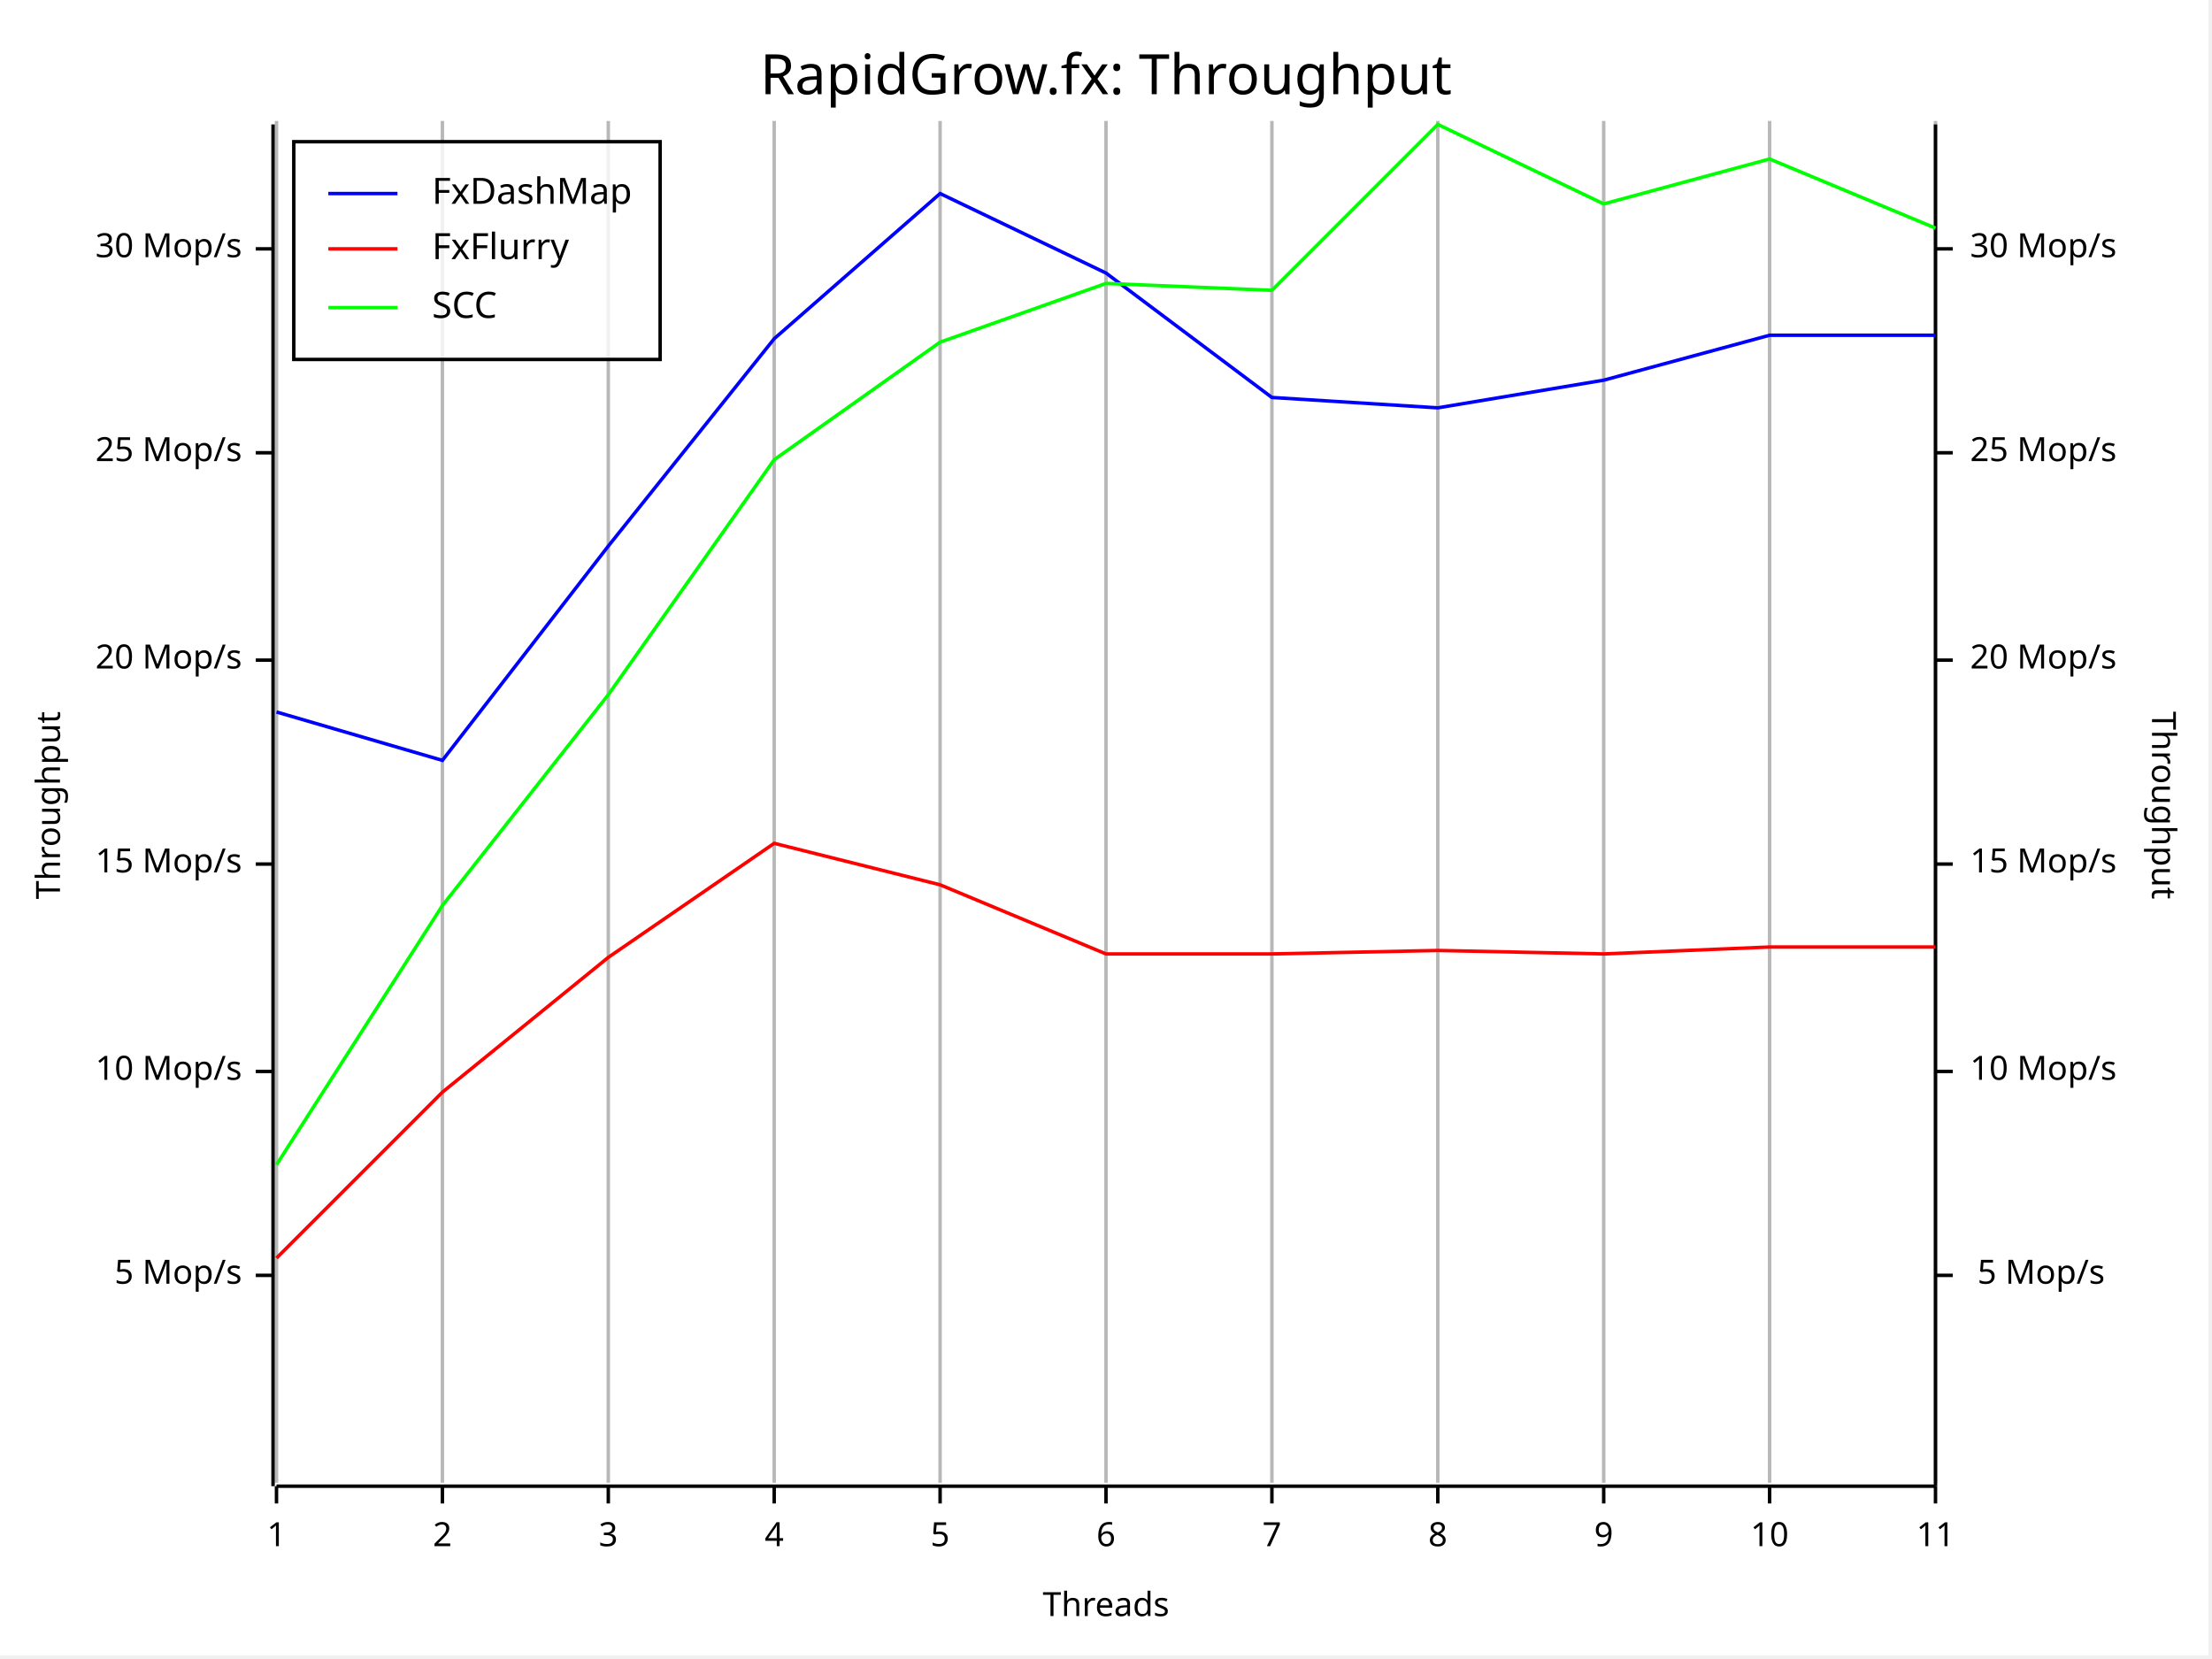
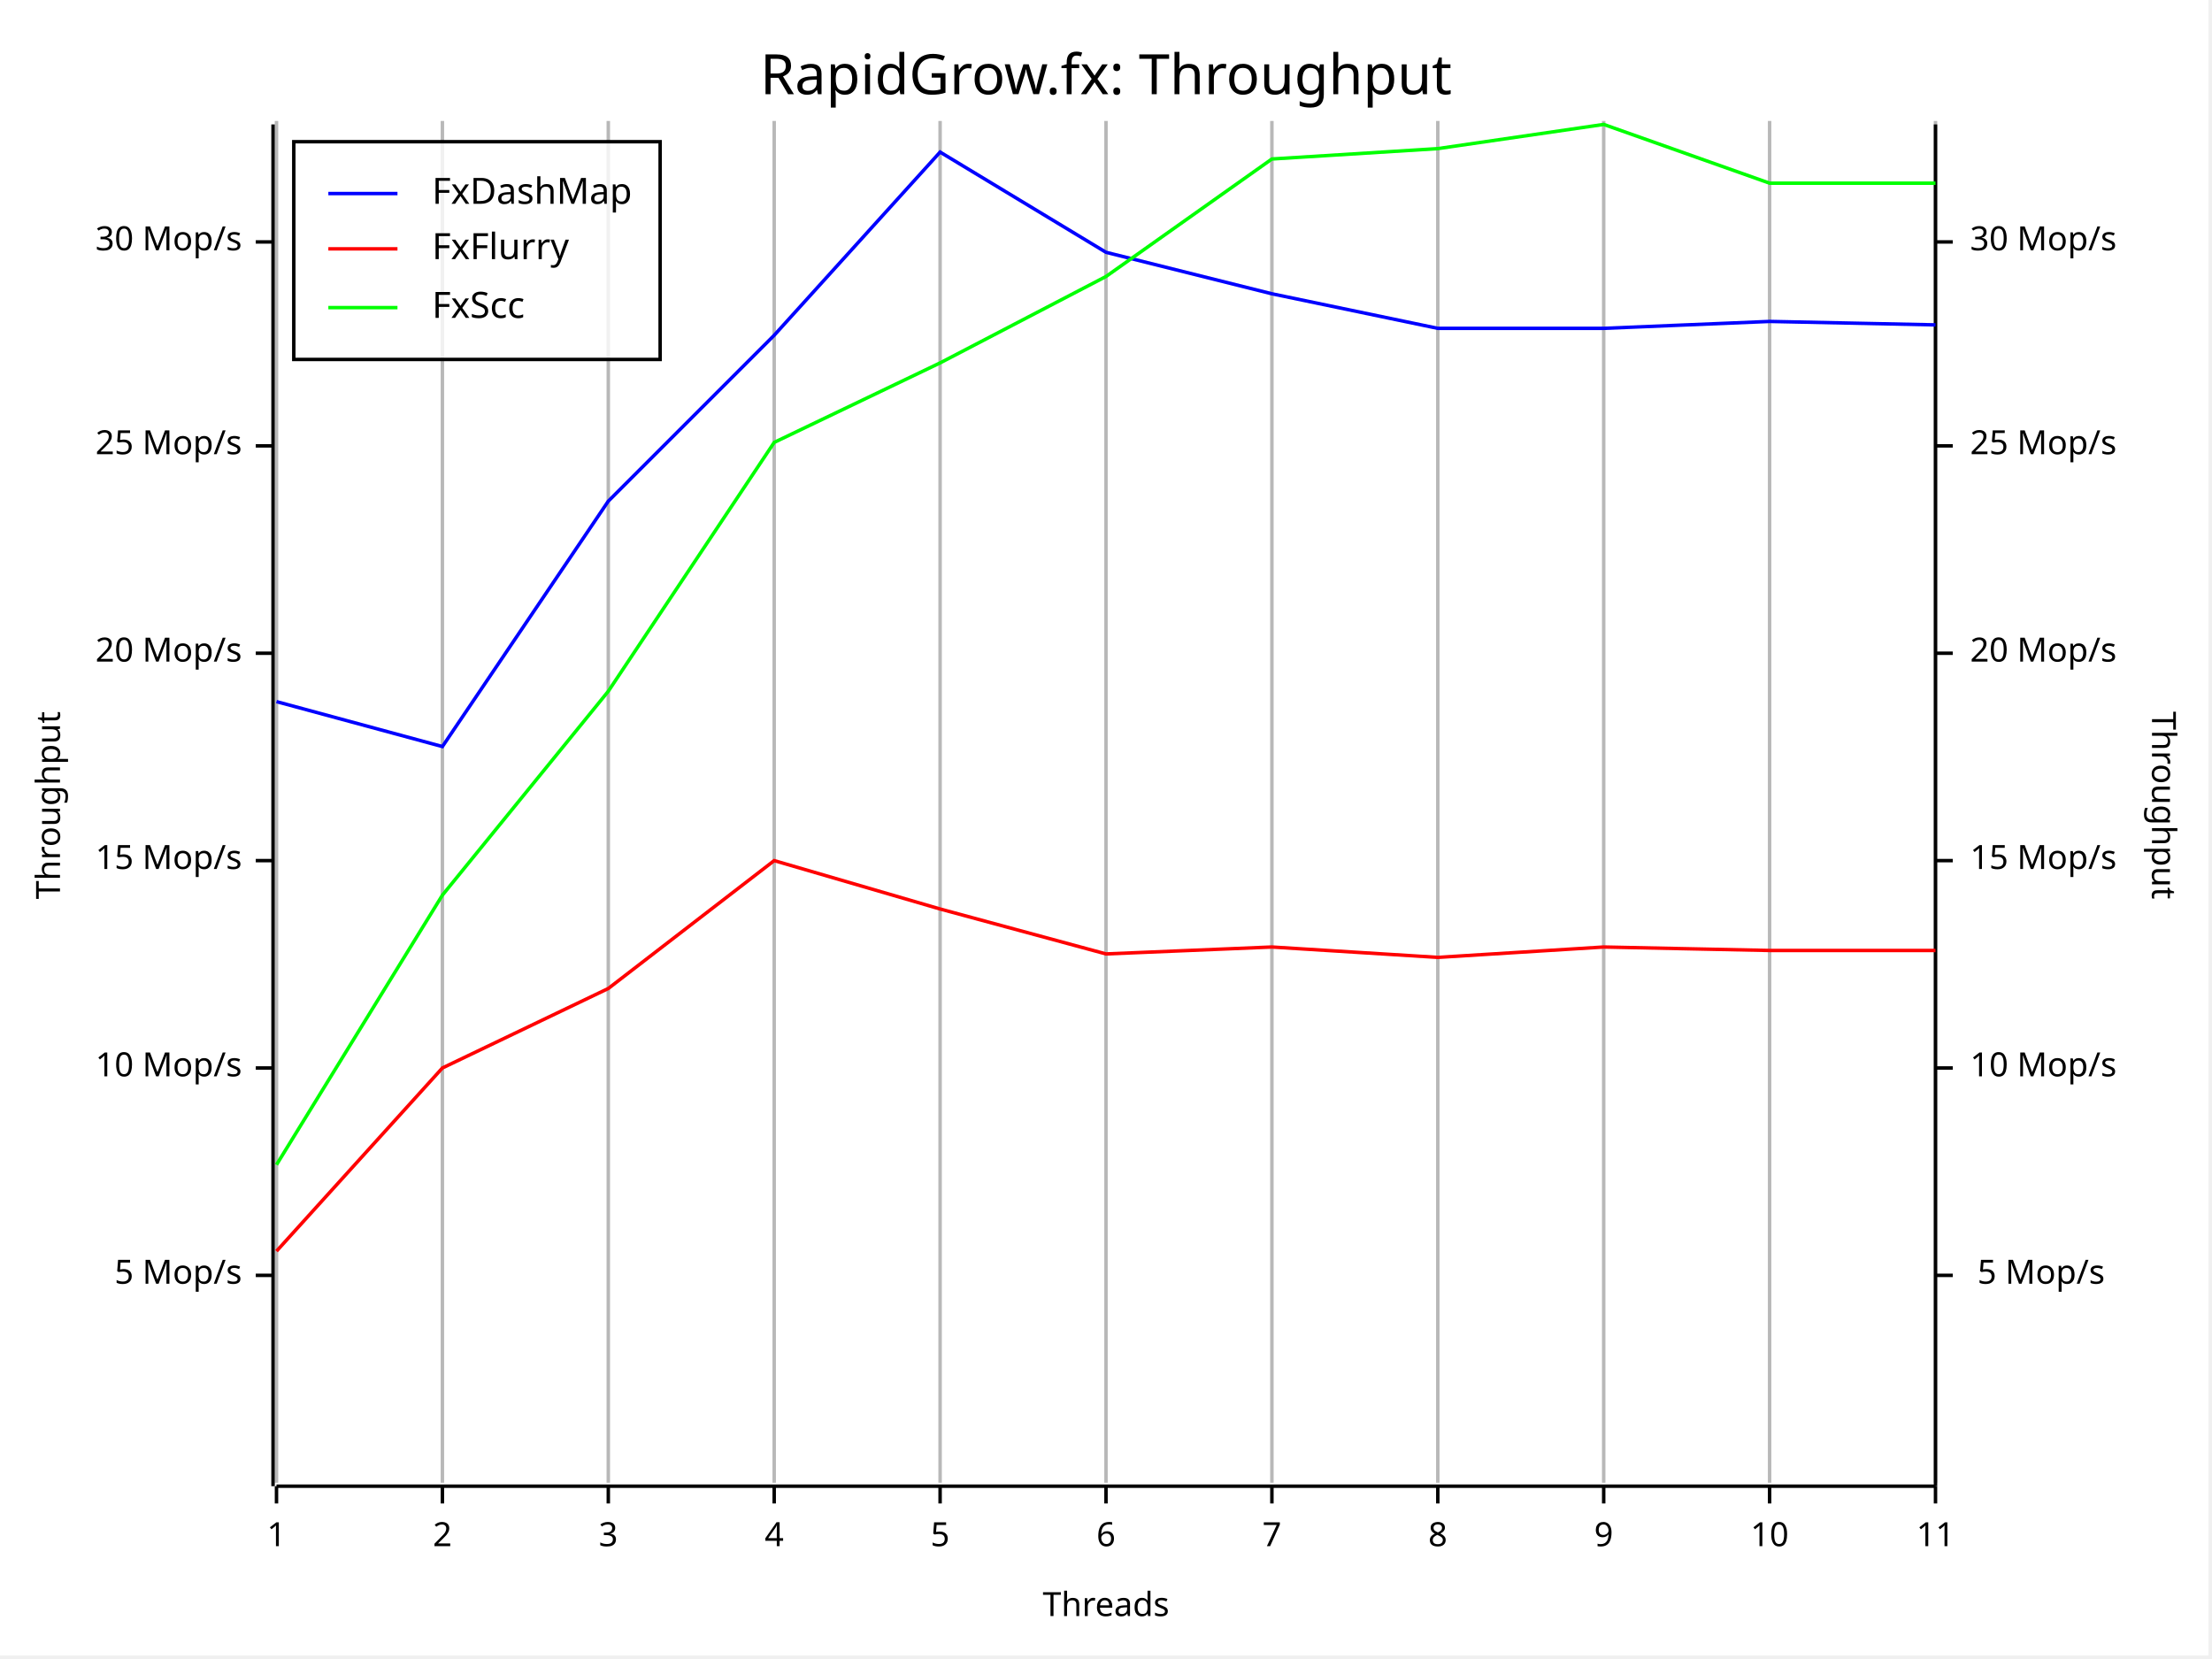
<svg xmlns="http://www.w3.org/2000/svg" width="640" height="480" viewBox="0 0 640 480">
  <rect x="0" y="0" width="639" height="479" opacity="1" fill="#FFFFFF" stroke="none" />
  <text x="320" y="15" dy="0.76em" text-anchor="middle" font-family="Fira Code" font-size="16.129" opacity="1" fill="#000000">
RapidGrow.fx: Throughput
</text>
  <line opacity="0.1" stroke="#000000" stroke-width="1" x1="80" y1="429" x2="80" y2="35" />
  <line opacity="0.1" stroke="#000000" stroke-width="1" x1="128" y1="429" x2="128" y2="35" />
  <line opacity="0.1" stroke="#000000" stroke-width="1" x1="176" y1="429" x2="176" y2="35" />
  <line opacity="0.1" stroke="#000000" stroke-width="1" x1="224" y1="429" x2="224" y2="35" />
  <line opacity="0.1" stroke="#000000" stroke-width="1" x1="272" y1="429" x2="272" y2="35" />
  <line opacity="0.1" stroke="#000000" stroke-width="1" x1="320" y1="429" x2="320" y2="35" />
  <line opacity="0.1" stroke="#000000" stroke-width="1" x1="368" y1="429" x2="368" y2="35" />
  <line opacity="0.1" stroke="#000000" stroke-width="1" x1="416" y1="429" x2="416" y2="35" />
  <line opacity="0.1" stroke="#000000" stroke-width="1" x1="464" y1="429" x2="464" y2="35" />
  <line opacity="0.1" stroke="#000000" stroke-width="1" x1="512" y1="429" x2="512" y2="35" />
  <line opacity="0.1" stroke="#000000" stroke-width="1" x1="560" y1="429" x2="560" y2="35" />
  <text x="10" y="233" dy="0.76em" text-anchor="middle" font-family="sans-serif" font-size="9.677" opacity="1" fill="#000000" transform="rotate(270, 10, 233)">
Throughput
</text>
  <text x="320" y="470" dy="-0.5ex" text-anchor="middle" font-family="sans-serif" font-size="9.677" opacity="1" fill="#000000">
Threads
</text>
  <text x="630" y="233" dy="0.76em" text-anchor="middle" font-family="sans-serif" font-size="9.677" opacity="1" fill="#000000" transform="rotate(90, 630, 233)">
Throughput
</text>
  <line opacity="0.2" stroke="#000000" stroke-width="1" x1="80" y1="429" x2="80" y2="35" />
  <line opacity="0.2" stroke="#000000" stroke-width="1" x1="128" y1="429" x2="128" y2="35" />
  <line opacity="0.2" stroke="#000000" stroke-width="1" x1="176" y1="429" x2="176" y2="35" />
  <line opacity="0.2" stroke="#000000" stroke-width="1" x1="224" y1="429" x2="224" y2="35" />
  <line opacity="0.2" stroke="#000000" stroke-width="1" x1="272" y1="429" x2="272" y2="35" />
  <line opacity="0.2" stroke="#000000" stroke-width="1" x1="320" y1="429" x2="320" y2="35" />
  <line opacity="0.2" stroke="#000000" stroke-width="1" x1="368" y1="429" x2="368" y2="35" />
  <line opacity="0.2" stroke="#000000" stroke-width="1" x1="416" y1="429" x2="416" y2="35" />
  <line opacity="0.2" stroke="#000000" stroke-width="1" x1="464" y1="429" x2="464" y2="35" />
  <line opacity="0.2" stroke="#000000" stroke-width="1" x1="512" y1="429" x2="512" y2="35" />
  <line opacity="0.2" stroke="#000000" stroke-width="1" x1="560" y1="429" x2="560" y2="35" />
  <polyline fill="none" opacity="1" stroke="#000000" stroke-width="1" points="79,36 79,430 " />
  <text x="70" y="369" dy="0.5ex" text-anchor="end" font-family="sans-serif" font-size="9.677" opacity="1" fill="#000000">
5 Mop/s
</text>
  <polyline fill="none" opacity="1" stroke="#000000" stroke-width="1" points="74,369 79,369 " />
-   <text x="70" y="310" dy="0.5ex" text-anchor="end" font-family="sans-serif" font-size="9.677" opacity="1" fill="#000000">
+   <text x="70" y="309" dy="0.5ex" text-anchor="end" font-family="sans-serif" font-size="9.677" opacity="1" fill="#000000">
10 Mop/s
</text>
-   <polyline fill="none" opacity="1" stroke="#000000" stroke-width="1" points="74,310 79,310 " />
-   <text x="70" y="250" dy="0.5ex" text-anchor="end" font-family="sans-serif" font-size="9.677" opacity="1" fill="#000000">
+   <polyline fill="none" opacity="1" stroke="#000000" stroke-width="1" points="74,309 79,309 " />
+   <text x="70" y="249" dy="0.5ex" text-anchor="end" font-family="sans-serif" font-size="9.677" opacity="1" fill="#000000">
15 Mop/s
</text>
-   <polyline fill="none" opacity="1" stroke="#000000" stroke-width="1" points="74,250 79,250 " />
-   <text x="70" y="191" dy="0.5ex" text-anchor="end" font-family="sans-serif" font-size="9.677" opacity="1" fill="#000000">
+   <polyline fill="none" opacity="1" stroke="#000000" stroke-width="1" points="74,249 79,249 " />
+   <text x="70" y="189" dy="0.5ex" text-anchor="end" font-family="sans-serif" font-size="9.677" opacity="1" fill="#000000">
20 Mop/s
</text>
-   <polyline fill="none" opacity="1" stroke="#000000" stroke-width="1" points="74,191 79,191 " />
-   <text x="70" y="131" dy="0.5ex" text-anchor="end" font-family="sans-serif" font-size="9.677" opacity="1" fill="#000000">
+   <polyline fill="none" opacity="1" stroke="#000000" stroke-width="1" points="74,189 79,189 " />
+   <text x="70" y="129" dy="0.5ex" text-anchor="end" font-family="sans-serif" font-size="9.677" opacity="1" fill="#000000">
25 Mop/s
</text>
-   <polyline fill="none" opacity="1" stroke="#000000" stroke-width="1" points="74,131 79,131 " />
-   <text x="70" y="72" dy="0.5ex" text-anchor="end" font-family="sans-serif" font-size="9.677" opacity="1" fill="#000000">
+   <polyline fill="none" opacity="1" stroke="#000000" stroke-width="1" points="74,129 79,129 " />
+   <text x="70" y="70" dy="0.5ex" text-anchor="end" font-family="sans-serif" font-size="9.677" opacity="1" fill="#000000">
30 Mop/s
</text>
-   <polyline fill="none" opacity="1" stroke="#000000" stroke-width="1" points="74,72 79,72 " />
+   <polyline fill="none" opacity="1" stroke="#000000" stroke-width="1" points="74,70 79,70 " />
  <polyline fill="none" opacity="1" stroke="#000000" stroke-width="1" points="80,430 560,430 " />
  <text x="80" y="440" dy="0.76em" text-anchor="middle" font-family="sans-serif" font-size="9.677" opacity="1" fill="#000000">
1
</text>
  <polyline fill="none" opacity="1" stroke="#000000" stroke-width="1" points="80,430 80,435 " />
  <text x="128" y="440" dy="0.76em" text-anchor="middle" font-family="sans-serif" font-size="9.677" opacity="1" fill="#000000">
2
</text>
  <polyline fill="none" opacity="1" stroke="#000000" stroke-width="1" points="128,430 128,435 " />
  <text x="176" y="440" dy="0.76em" text-anchor="middle" font-family="sans-serif" font-size="9.677" opacity="1" fill="#000000">
3
</text>
  <polyline fill="none" opacity="1" stroke="#000000" stroke-width="1" points="176,430 176,435 " />
  <text x="224" y="440" dy="0.76em" text-anchor="middle" font-family="sans-serif" font-size="9.677" opacity="1" fill="#000000">
4
</text>
  <polyline fill="none" opacity="1" stroke="#000000" stroke-width="1" points="224,430 224,435 " />
  <text x="272" y="440" dy="0.76em" text-anchor="middle" font-family="sans-serif" font-size="9.677" opacity="1" fill="#000000">
5
</text>
  <polyline fill="none" opacity="1" stroke="#000000" stroke-width="1" points="272,430 272,435 " />
  <text x="320" y="440" dy="0.76em" text-anchor="middle" font-family="sans-serif" font-size="9.677" opacity="1" fill="#000000">
6
</text>
  <polyline fill="none" opacity="1" stroke="#000000" stroke-width="1" points="320,430 320,435 " />
  <text x="368" y="440" dy="0.76em" text-anchor="middle" font-family="sans-serif" font-size="9.677" opacity="1" fill="#000000">
7
</text>
  <polyline fill="none" opacity="1" stroke="#000000" stroke-width="1" points="368,430 368,435 " />
  <text x="416" y="440" dy="0.76em" text-anchor="middle" font-family="sans-serif" font-size="9.677" opacity="1" fill="#000000">
8
</text>
  <polyline fill="none" opacity="1" stroke="#000000" stroke-width="1" points="416,430 416,435 " />
  <text x="464" y="440" dy="0.76em" text-anchor="middle" font-family="sans-serif" font-size="9.677" opacity="1" fill="#000000">
9
</text>
  <polyline fill="none" opacity="1" stroke="#000000" stroke-width="1" points="464,430 464,435 " />
  <text x="512" y="440" dy="0.76em" text-anchor="middle" font-family="sans-serif" font-size="9.677" opacity="1" fill="#000000">
10
</text>
  <polyline fill="none" opacity="1" stroke="#000000" stroke-width="1" points="512,430 512,435 " />
  <text x="560" y="440" dy="0.76em" text-anchor="middle" font-family="sans-serif" font-size="9.677" opacity="1" fill="#000000">
11
</text>
  <polyline fill="none" opacity="1" stroke="#000000" stroke-width="1" points="560,430 560,435 " />
  <polyline fill="none" opacity="1" stroke="#000000" stroke-width="1" points="560,36 560,430 " />
  <text x="609" y="369" dy="0.5ex" text-anchor="end" font-family="sans-serif" font-size="9.677" opacity="1" fill="#000000">
5 Mop/s
</text>
  <polyline fill="none" opacity="1" stroke="#000000" stroke-width="1" points="560,369 565,369 " />
-   <text x="570" y="310" dy="0.5ex" text-anchor="start" font-family="sans-serif" font-size="9.677" opacity="1" fill="#000000">
+   <text x="570" y="309" dy="0.5ex" text-anchor="start" font-family="sans-serif" font-size="9.677" opacity="1" fill="#000000">
10 Mop/s
</text>
-   <polyline fill="none" opacity="1" stroke="#000000" stroke-width="1" points="560,310 565,310 " />
-   <text x="570" y="250" dy="0.5ex" text-anchor="start" font-family="sans-serif" font-size="9.677" opacity="1" fill="#000000">
+   <polyline fill="none" opacity="1" stroke="#000000" stroke-width="1" points="560,309 565,309 " />
+   <text x="570" y="249" dy="0.5ex" text-anchor="start" font-family="sans-serif" font-size="9.677" opacity="1" fill="#000000">
15 Mop/s
</text>
-   <polyline fill="none" opacity="1" stroke="#000000" stroke-width="1" points="560,250 565,250 " />
-   <text x="570" y="191" dy="0.5ex" text-anchor="start" font-family="sans-serif" font-size="9.677" opacity="1" fill="#000000">
+   <polyline fill="none" opacity="1" stroke="#000000" stroke-width="1" points="560,249 565,249 " />
+   <text x="570" y="189" dy="0.5ex" text-anchor="start" font-family="sans-serif" font-size="9.677" opacity="1" fill="#000000">
20 Mop/s
</text>
-   <polyline fill="none" opacity="1" stroke="#000000" stroke-width="1" points="560,191 565,191 " />
-   <text x="570" y="131" dy="0.5ex" text-anchor="start" font-family="sans-serif" font-size="9.677" opacity="1" fill="#000000">
+   <polyline fill="none" opacity="1" stroke="#000000" stroke-width="1" points="560,189 565,189 " />
+   <text x="570" y="129" dy="0.5ex" text-anchor="start" font-family="sans-serif" font-size="9.677" opacity="1" fill="#000000">
25 Mop/s
</text>
-   <polyline fill="none" opacity="1" stroke="#000000" stroke-width="1" points="560,131 565,131 " />
-   <text x="570" y="72" dy="0.5ex" text-anchor="start" font-family="sans-serif" font-size="9.677" opacity="1" fill="#000000">
+   <polyline fill="none" opacity="1" stroke="#000000" stroke-width="1" points="560,129 565,129 " />
+   <text x="570" y="70" dy="0.5ex" text-anchor="start" font-family="sans-serif" font-size="9.677" opacity="1" fill="#000000">
30 Mop/s
</text>
-   <polyline fill="none" opacity="1" stroke="#000000" stroke-width="1" points="560,72 565,72 " />
-   <polyline fill="none" opacity="1" stroke="#0000FF" stroke-width="1" points="80,206 128,220 176,158 224,98 272,56 320,79 368,115 416,118 464,110 512,97 560,97 " />
-   <polyline fill="none" opacity="1" stroke="#FF0000" stroke-width="1" points="80,364 128,316 176,277 224,244 272,256 320,276 368,276 416,275 464,276 512,274 560,274 " />
-   <polyline fill="none" opacity="1" stroke="#00FF00" stroke-width="1" points="80,337 128,262 176,201 224,133 272,99 320,82 368,84 416,36 464,59 512,46 560,66 " />
+   <polyline fill="none" opacity="1" stroke="#000000" stroke-width="1" points="560,70 565,70 " />
+   <polyline fill="none" opacity="1" stroke="#0000FF" stroke-width="1" points="80,203 128,216 176,145 224,97 272,44 320,73 368,85 416,95 464,95 512,93 560,94 " />
+   <polyline fill="none" opacity="1" stroke="#FF0000" stroke-width="1" points="80,362 128,309 176,286 224,249 272,263 320,276 368,274 416,277 464,274 512,275 560,275 " />
+   <polyline fill="none" opacity="1" stroke="#00FF00" stroke-width="1" points="80,337 128,259 176,200 224,128 272,105 320,80 368,46 416,43 464,36 512,53 560,53 " />
  <rect x="85" y="41" width="106" height="63" opacity="0.8" fill="#FFFFFF" stroke="none" />
  <rect x="85" y="41" width="106" height="63" opacity="1" fill="none" stroke="#000000" />
  <text x="125" y="51" dy="0.76em" text-anchor="start" font-family="Fira Code" font-size="10.484" opacity="1" fill="#000000">
FxDashMap
</text>
  <text x="125" y="67" dy="0.76em" text-anchor="start" font-family="Fira Code" font-size="10.484" opacity="1" fill="#000000">
FxFlurry
</text>
  <text x="125" y="84" dy="0.76em" text-anchor="start" font-family="Fira Code" font-size="10.484" opacity="1" fill="#000000">
- SCC
+ FxScc
</text>
  <polyline fill="none" opacity="1" stroke="#0000FF" stroke-width="1" points="95,56 115,56 " />
  <polyline fill="none" opacity="1" stroke="#FF0000" stroke-width="1" points="95,72 115,72 " />
  <polyline fill="none" opacity="1" stroke="#00FF00" stroke-width="1" points="95,89 115,89 " />
</svg>
